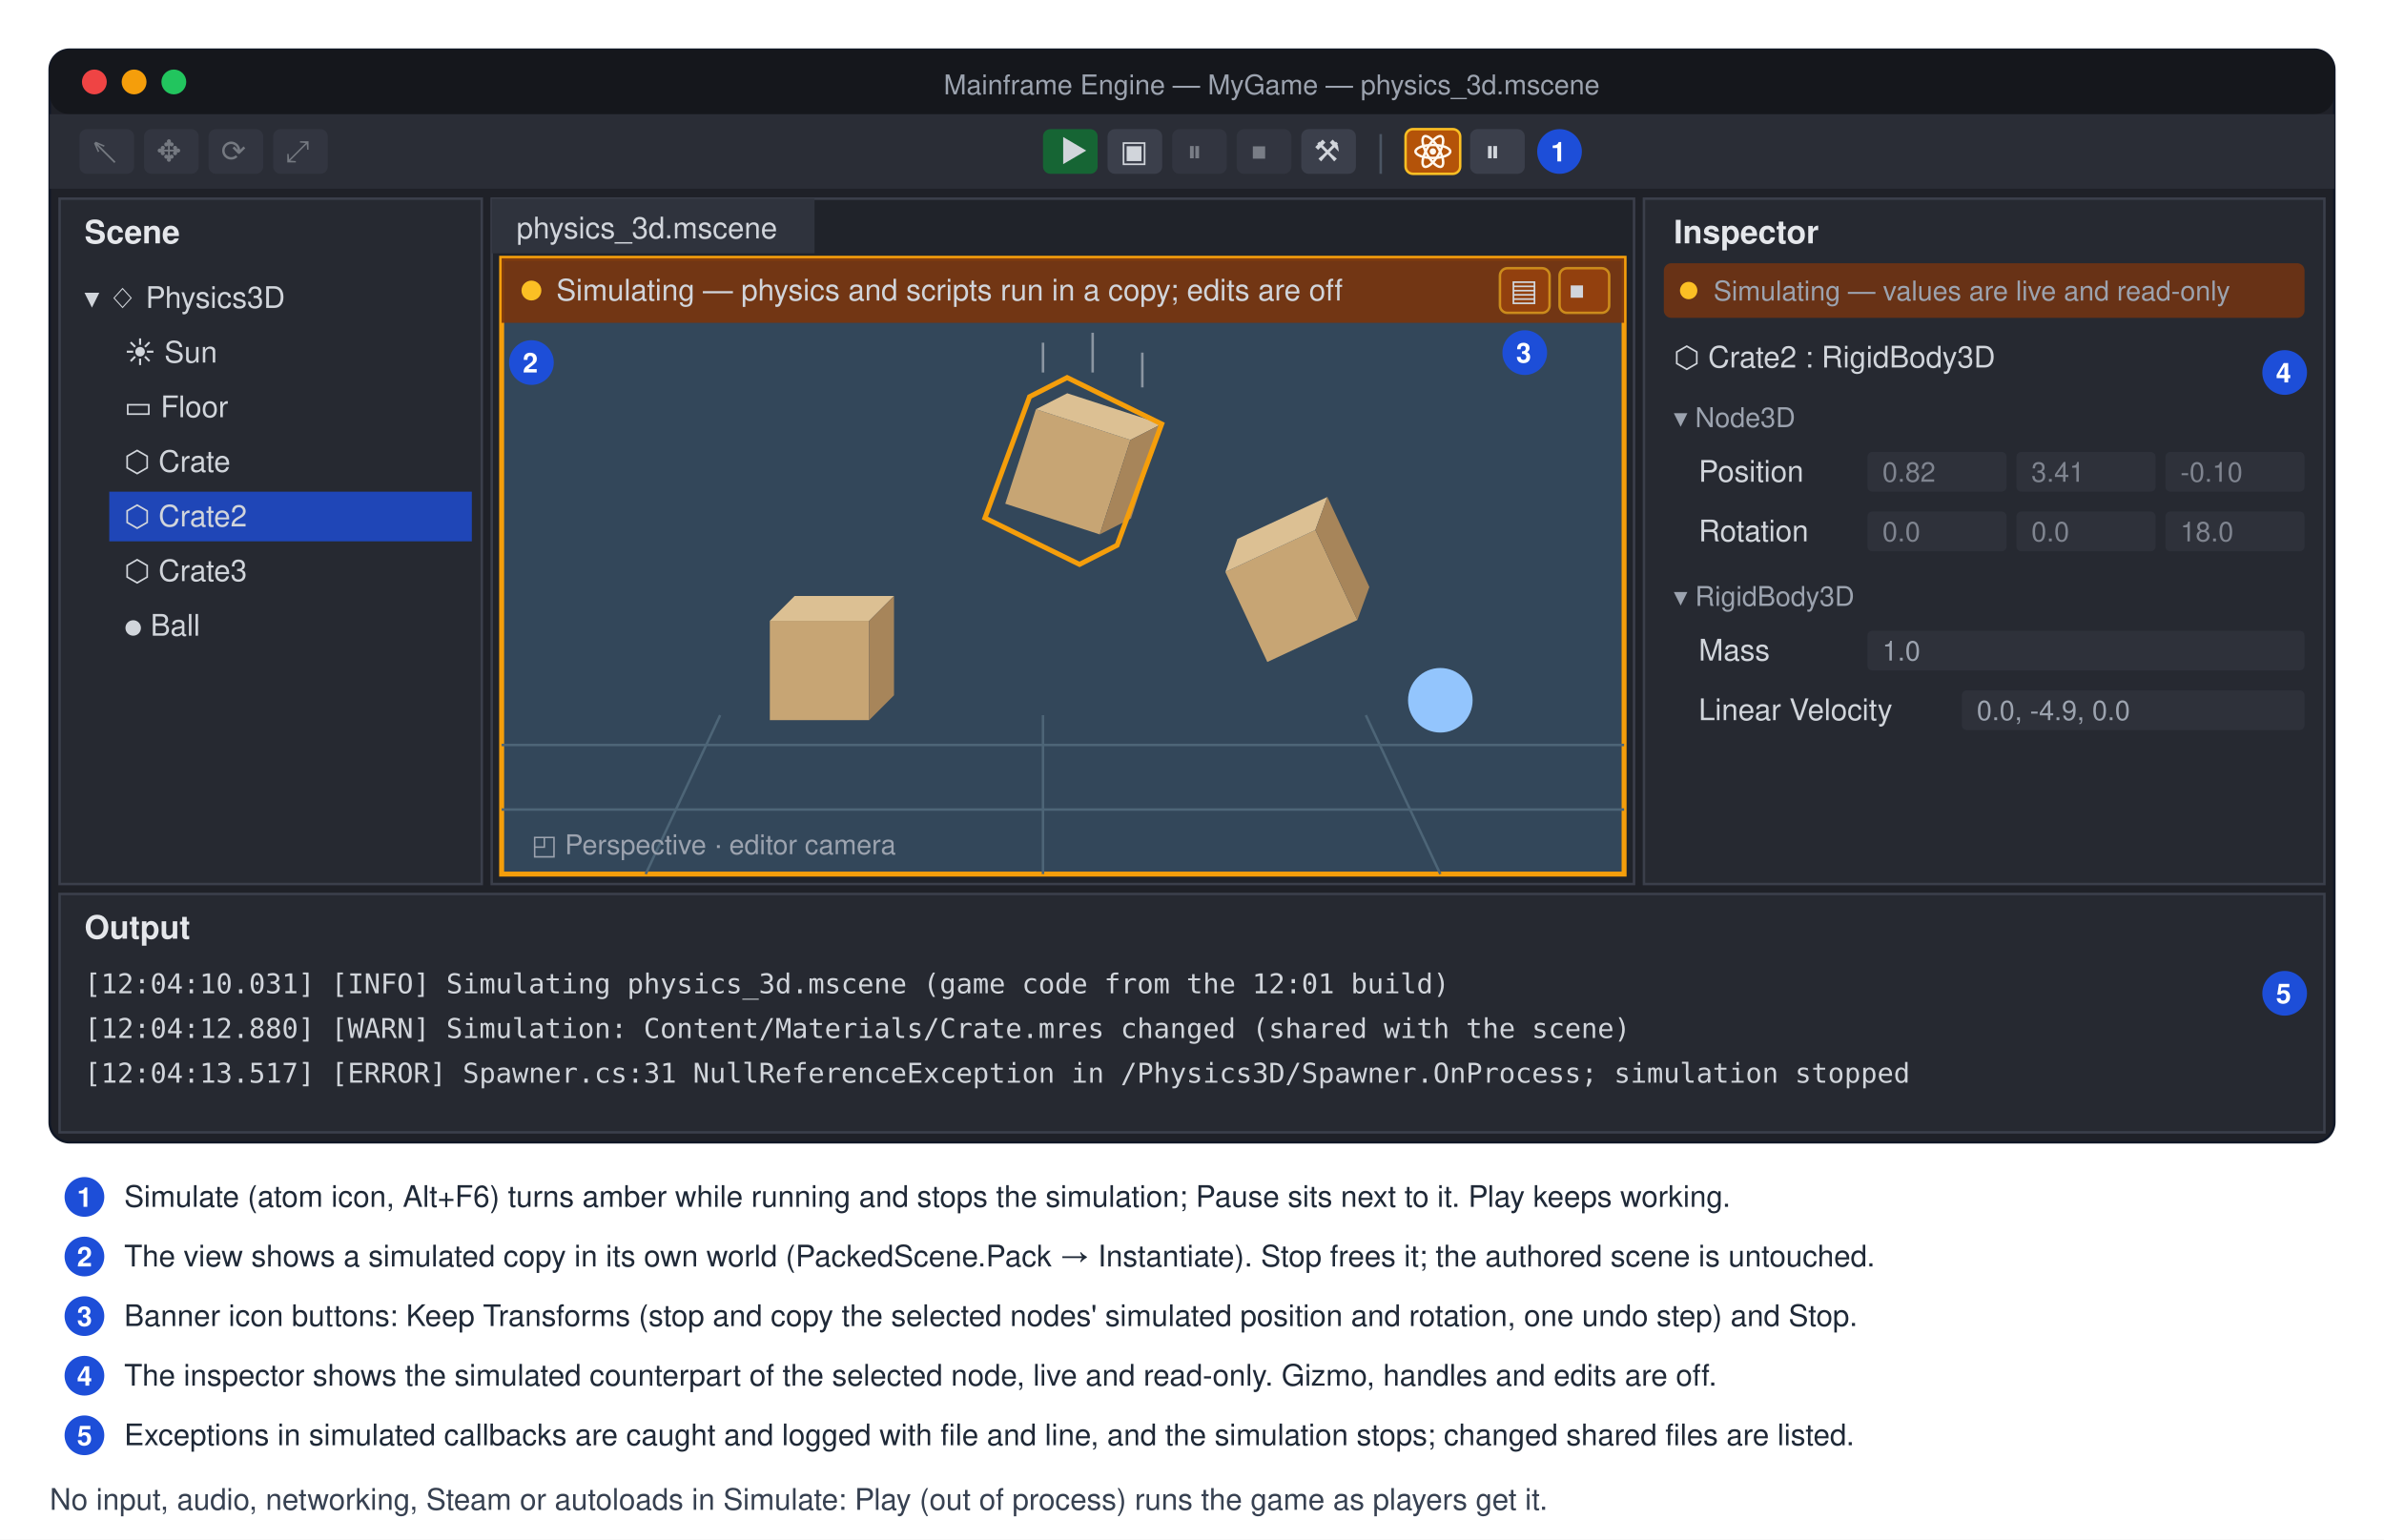
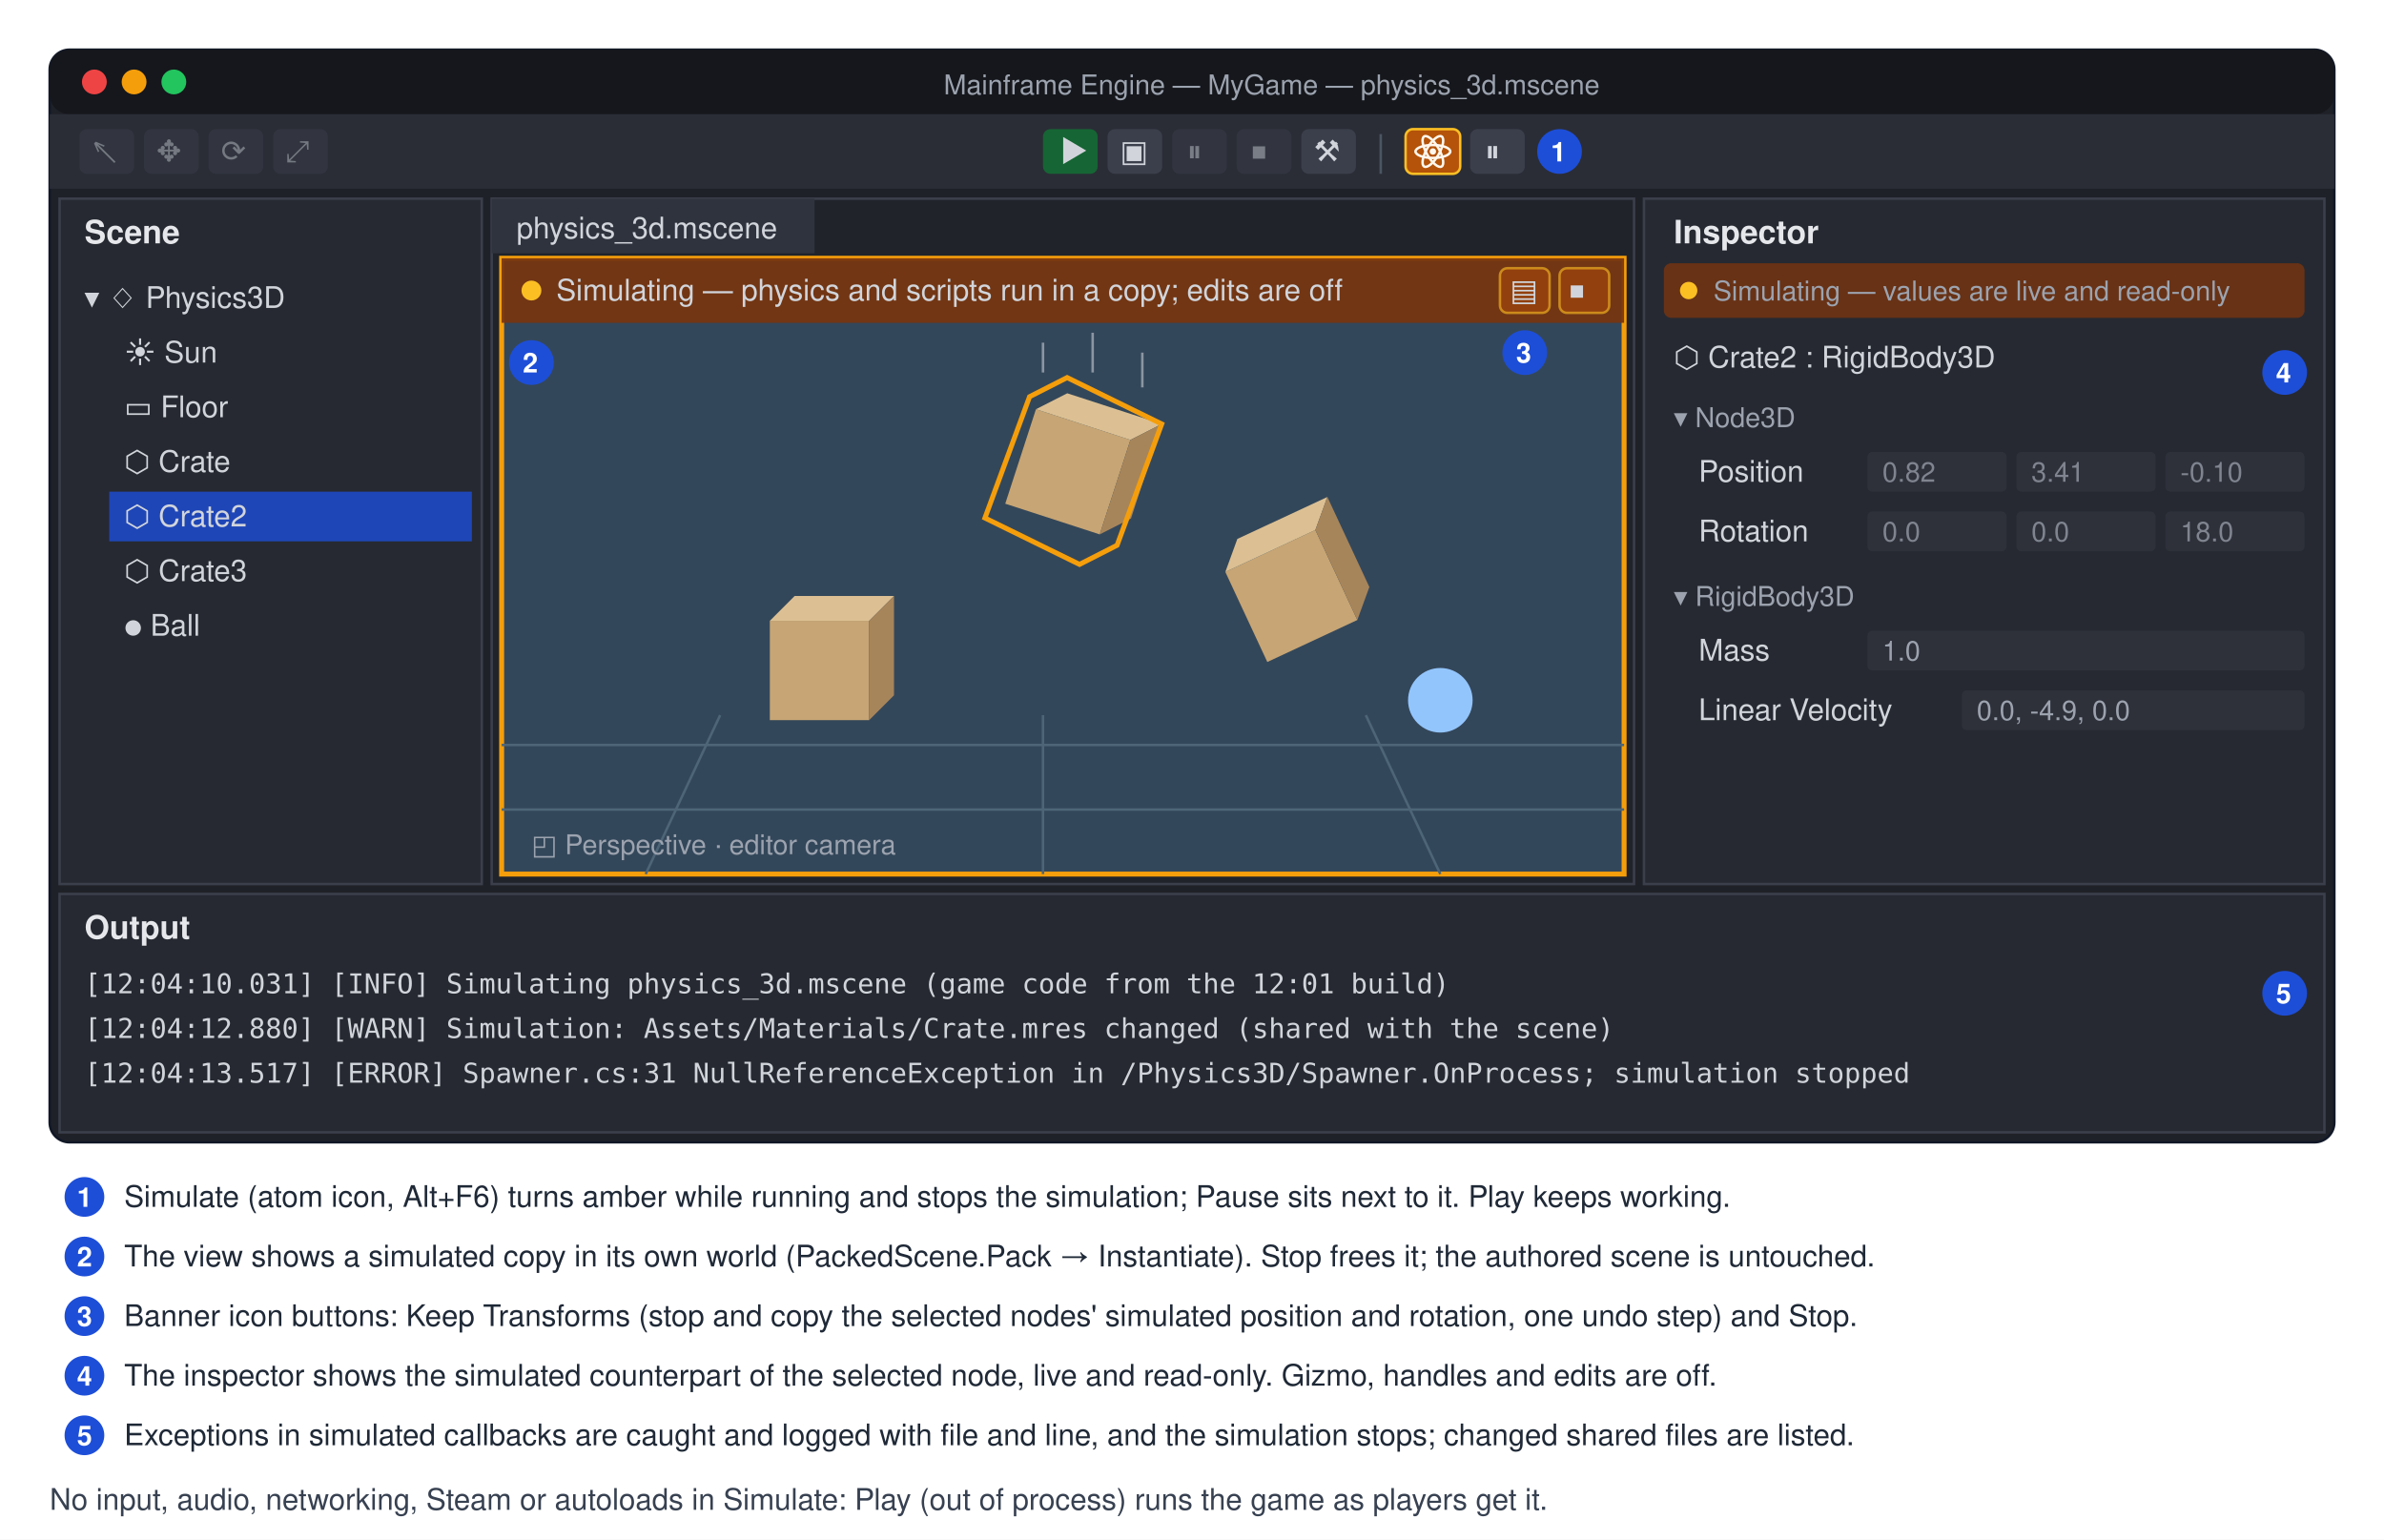
<svg xmlns="http://www.w3.org/2000/svg" viewBox="0 0 960 620" font-family="-apple-system, 'Segoe UI', Helvetica, Arial, sans-serif" font-size="13">
  <rect width="960" height="620" fill="#ffffff" />
  <style>
    .hdr{font-weight:600;font-size:13px;fill:#e5e7eb}
    .t{fill:#d1d5db;font-size:12px}
    .s{fill:#9ca3af;font-size:11px}
    .m{font-family:ui-monospace, Menlo, Consolas, monospace;font-size:11px;fill:#d1d5db}
    .cap{fill:#374151;font-size:12px}
    .leg{fill:#1f2937;font-size:12px}
    .badge{fill:#1d4ed8}
    .bt{fill:#ffffff;font-size:11px;font-weight:700}
    .cf{fill:#c7a574}
    .ct{fill:#dcc093}
    .cs{fill:#a7855a}
  </style>
  <defs>
    <g id="crate">
      <rect x="-20" y="-20" width="40" height="40" class="cf" />
      <polygon points="-20,-20 -10,-30 30,-30 20,-20" class="ct" />
      <polygon points="20,-20 30,-30 30,10 20,20" class="cs" />
    </g>
  </defs>
  <rect x="20" y="20" width="920" height="440" rx="8" fill="#1f2128" stroke="#111827" />
  <rect x="20" y="20" width="920" height="26" rx="8" fill="#15171c" />
  <circle cx="38" cy="33" r="5" fill="#ef4444" />
  <circle cx="54" cy="33" r="5" fill="#f59e0b" />
  <circle cx="70" cy="33" r="5" fill="#22c55e" />
  <text x="380" y="38" class="s">Mainframe Engine — MyGame — physics_3d.mscene</text>
  <rect x="20" y="46" width="920" height="30" fill="#2a2d36" />
  <g opacity="0.45">
    <rect x="32" y="52" width="22" height="18" rx="3" fill="#3b3f4b" />
    <text x="38" y="65" class="t">↖</text>
    <rect x="58" y="52" width="22" height="18" rx="3" fill="#3b3f4b" />
    <text x="63" y="65" class="t">✥</text>
    <rect x="84" y="52" width="22" height="18" rx="3" fill="#3b3f4b" />
    <text x="89" y="65" class="t">⟳</text>
    <rect x="110" y="52" width="22" height="18" rx="3" fill="#3b3f4b" />
    <text x="115" y="65" class="t">⤢</text>
  </g>
  <g>
    <rect x="420" y="52" width="22" height="18" rx="3" fill="#166534" />
    <text x="427" y="65" class="t">▶</text>
    <rect x="446" y="52" width="22" height="18" rx="3" fill="#3b3f4b" />
    <text x="451" y="65" class="t">▣</text>
    <rect x="472" y="52" width="22" height="18" rx="3" fill="#3b3f4b" opacity="0.45" />
    <text x="478" y="65" class="t" opacity="0.45">⏸</text>
    <rect x="498" y="52" width="22" height="18" rx="3" fill="#3b3f4b" opacity="0.45" />
    <text x="504" y="65" class="t" opacity="0.45">⏹</text>
    <rect x="524" y="52" width="22" height="18" rx="3" fill="#3b3f4b" />
    <text x="529" y="65" class="t">⚒</text>
    <line x1="556" y1="54" x2="556" y2="70" stroke="#4b5563" />
    <rect x="566" y="52" width="22" height="18" rx="3" fill="#b45309" stroke="#fbbf24" />
    <ellipse cx="577" cy="61" rx="7" ry="2.6" fill="none" stroke="#fff7ed" stroke-width="1" />
    <ellipse cx="577" cy="61" rx="7" ry="2.6" fill="none" stroke="#fff7ed" stroke-width="1" transform="rotate(60 577 61)" />
    <ellipse cx="577" cy="61" rx="7" ry="2.6" fill="none" stroke="#fff7ed" stroke-width="1" transform="rotate(-60 577 61)" />
    <circle cx="577" cy="61" r="1.3" fill="#fff7ed" />
    <rect x="592" y="52" width="22" height="18" rx="3" fill="#3b3f4b" />
    <text x="598" y="65" class="t">⏸</text>
  </g>
  <rect x="24" y="80" width="170" height="276" fill="#262931" stroke="#3b3f4b" />
  <text x="34" y="98" class="hdr">Scene</text>
  <g class="t">
    <text x="34" y="124">▾ ◇ Physics3D</text>
    <text x="50" y="146">☀ Sun</text>
    <text x="50" y="168">▭ Floor</text>
    <text x="50" y="190">⬡ Crate</text>
    <rect x="44" y="198" width="146" height="20" fill="#1d4ed8" opacity="0.8" />
    <text x="50" y="212">⬡ Crate2</text>
    <text x="50" y="234">⬡ Crate3</text>
    <text x="50" y="256">● Ball</text>
  </g>
  <rect x="198" y="80" width="460" height="276" fill="#20232a" stroke="#3b3f4b" />
  <rect x="198" y="80" width="130" height="22" fill="#2f333d" />
  <text x="208" y="96" class="t">physics_3d.mscene</text>
  <rect x="202" y="104" width="452" height="248" fill="#33475a" stroke="#f59e0b" stroke-width="2" />
  <rect x="202" y="104" width="452" height="26" fill="#78350f" fill-opacity="0.92" />
  <circle cx="214" cy="117" r="4" fill="#fbbf24" />
  <text x="224" y="121" class="t">Simulating — physics and scripts run in a copy; edits are off</text>
  <rect x="604" y="108" width="20" height="18" rx="3" fill="#92400e" stroke="#fbbf24" stroke-opacity="0.6" />
  <text x="608" y="121" class="t">▤</text>
  <rect x="628" y="108" width="20" height="18" rx="3" fill="#92400e" stroke="#fbbf24" stroke-opacity="0.6" />
  <text x="632" y="121" class="t">⏹</text>
  <g stroke="#4d6577">
    <line x1="202" y1="300" x2="654" y2="300" />
    <line x1="202" y1="326" x2="654" y2="326" />
    <line x1="290" y1="288" x2="260" y2="352" />
    <line x1="420" y1="288" x2="420" y2="352" />
    <line x1="550" y1="288" x2="580" y2="352" />
  </g>
  <use href="#crate" x="330" y="270" />
  <g transform="rotate(18 430 190)">
    <use href="#crate" x="430" y="190" />
  </g>
  <polygon points="406,166 418,154 460,160 458,212 446,224 404,218" fill="none" stroke="#f59e0b" stroke-width="2" transform="rotate(18 430 190)" />
  <g stroke="#e5e7eb" stroke-opacity="0.5">
    <line x1="420" y1="150" x2="420" y2="138" />
    <line x1="440" y1="150" x2="440" y2="134" />
    <line x1="460" y1="156" x2="460" y2="142" />
  </g>
  <g transform="rotate(-25 520 240)">
    <use href="#crate" x="520" y="240" />
  </g>
  <circle cx="580" cy="282" r="13" fill="#93c5fd" />
  <text x="214" y="344" class="s">◰ Perspective · editor camera</text>
  <rect x="662" y="80" width="274" height="276" fill="#262931" stroke="#3b3f4b" />
  <text x="674" y="98" class="hdr">Inspector</text>
  <rect x="670" y="106" width="258" height="22" rx="3" fill="#78350f" fill-opacity="0.8" />
  <circle cx="680" cy="117" r="3.5" fill="#fbbf24" />
  <text x="690" y="121" class="s" fill="#fde68a">Simulating — values are live and read-only</text>
  <text x="674" y="148" class="t">⬡ Crate2 : RigidBody3D</text>
  <text x="674" y="172" class="s">▾ Node3D</text>
  <text x="684" y="194" class="t">Position</text>
  <g opacity="0.75">
    <rect x="752" y="182" width="56" height="16" rx="2" fill="#30343e" />
    <rect x="812" y="182" width="56" height="16" rx="2" fill="#30343e" />
    <rect x="872" y="182" width="56" height="16" rx="2" fill="#30343e" />
    <text x="758" y="194" class="s">0.82</text>
    <text x="818" y="194" class="s">3.41</text>
    <text x="878" y="194" class="s">-0.10</text>
  </g>
  <text x="684" y="218" class="t">Rotation</text>
  <g opacity="0.75">
    <rect x="752" y="206" width="56" height="16" rx="2" fill="#30343e" />
    <rect x="812" y="206" width="56" height="16" rx="2" fill="#30343e" />
    <rect x="872" y="206" width="56" height="16" rx="2" fill="#30343e" />
    <text x="758" y="218" class="s">0.0</text>
    <text x="818" y="218" class="s">0.0</text>
    <text x="878" y="218" class="s">18.0</text>
  </g>
  <text x="674" y="244" class="s">▾ RigidBody3D</text>
  <text x="684" y="266" class="t">Mass</text>
  <rect x="752" y="254" width="176" height="16" rx="2" fill="#30343e" opacity="0.75" />
  <text x="758" y="266" class="s">1.0</text>
  <text x="684" y="290" class="t">Linear Velocity</text>
  <rect x="790" y="278" width="138" height="16" rx="2" fill="#30343e" opacity="0.75" />
  <text x="796" y="290" class="s">0.0, -4.9, 0.0</text>
  <rect x="24" y="360" width="912" height="96" fill="#262931" stroke="#3b3f4b" />
  <text x="34" y="378" class="hdr">Output</text>
  <text x="34" y="400" class="m">[12:04:10.031] [INFO] Simulating physics_3d.mscene (game code from the 12:01 build)</text>
-   <text x="34" y="418" class="m">[12:04:12.880] [WARN] Simulation: Content/Materials/Crate.mres changed (shared with the scene)</text>
+   <text x="34" y="418" class="m">[12:04:12.880] [WARN] Simulation: Assets/Materials/Crate.mres changed (shared with the scene)</text>
  <text x="34" y="436" class="m" fill="#fca5a5">[12:04:13.517] [ERROR] Spawner.cs:31 NullReferenceException in /Physics3D/Spawner.OnProcess; simulation stopped</text>
  <circle cx="628" cy="61" r="9" class="badge" />
  <text x="624.5" y="65" class="bt">1</text>
  <circle cx="214" cy="146" r="9" class="badge" />
  <text x="210.5" y="150" class="bt">2</text>
  <circle cx="614" cy="142" r="9" class="badge" />
  <text x="610.5" y="146" class="bt">3</text>
  <circle cx="920" cy="150" r="9" class="badge" />
  <text x="916.5" y="154" class="bt">4</text>
  <circle cx="920" cy="400" r="9" class="badge" />
  <text x="916.5" y="404" class="bt">5</text>
  <g>
    <circle cx="34" cy="482" r="8" class="badge" />
    <text x="31" y="486" class="bt">1</text>
    <text x="50" y="486" class="leg">Simulate (atom icon, Alt+F6) turns amber while running and stops the simulation; Pause sits next to it. Play keeps working.</text>
    <circle cx="34" cy="506" r="8" class="badge" />
    <text x="31" y="510" class="bt">2</text>
    <text x="50" y="510" class="leg">The view shows a simulated copy in its own world (PackedScene.Pack → Instantiate). Stop frees it; the authored scene is untouched.</text>
    <circle cx="34" cy="530" r="8" class="badge" />
    <text x="31" y="534" class="bt">3</text>
    <text x="50" y="534" class="leg">Banner icon buttons: Keep Transforms (stop and copy the selected nodes' simulated position and rotation, one undo step) and Stop.</text>
    <circle cx="34" cy="554" r="8" class="badge" />
    <text x="31" y="558" class="bt">4</text>
    <text x="50" y="558" class="leg">The inspector shows the simulated counterpart of the selected node, live and read-only. Gizmo, handles and edits are off.</text>
    <circle cx="34" cy="578" r="8" class="badge" />
    <text x="31" y="582" class="bt">5</text>
    <text x="50" y="582" class="leg">Exceptions in simulated callbacks are caught and logged with file and line, and the simulation stops; changed shared files are listed.</text>
  </g>
  <text x="20" y="608" class="cap">No input, audio, networking, Steam or autoloads in Simulate: Play (out of process) runs the game as players get it.</text>
</svg>
